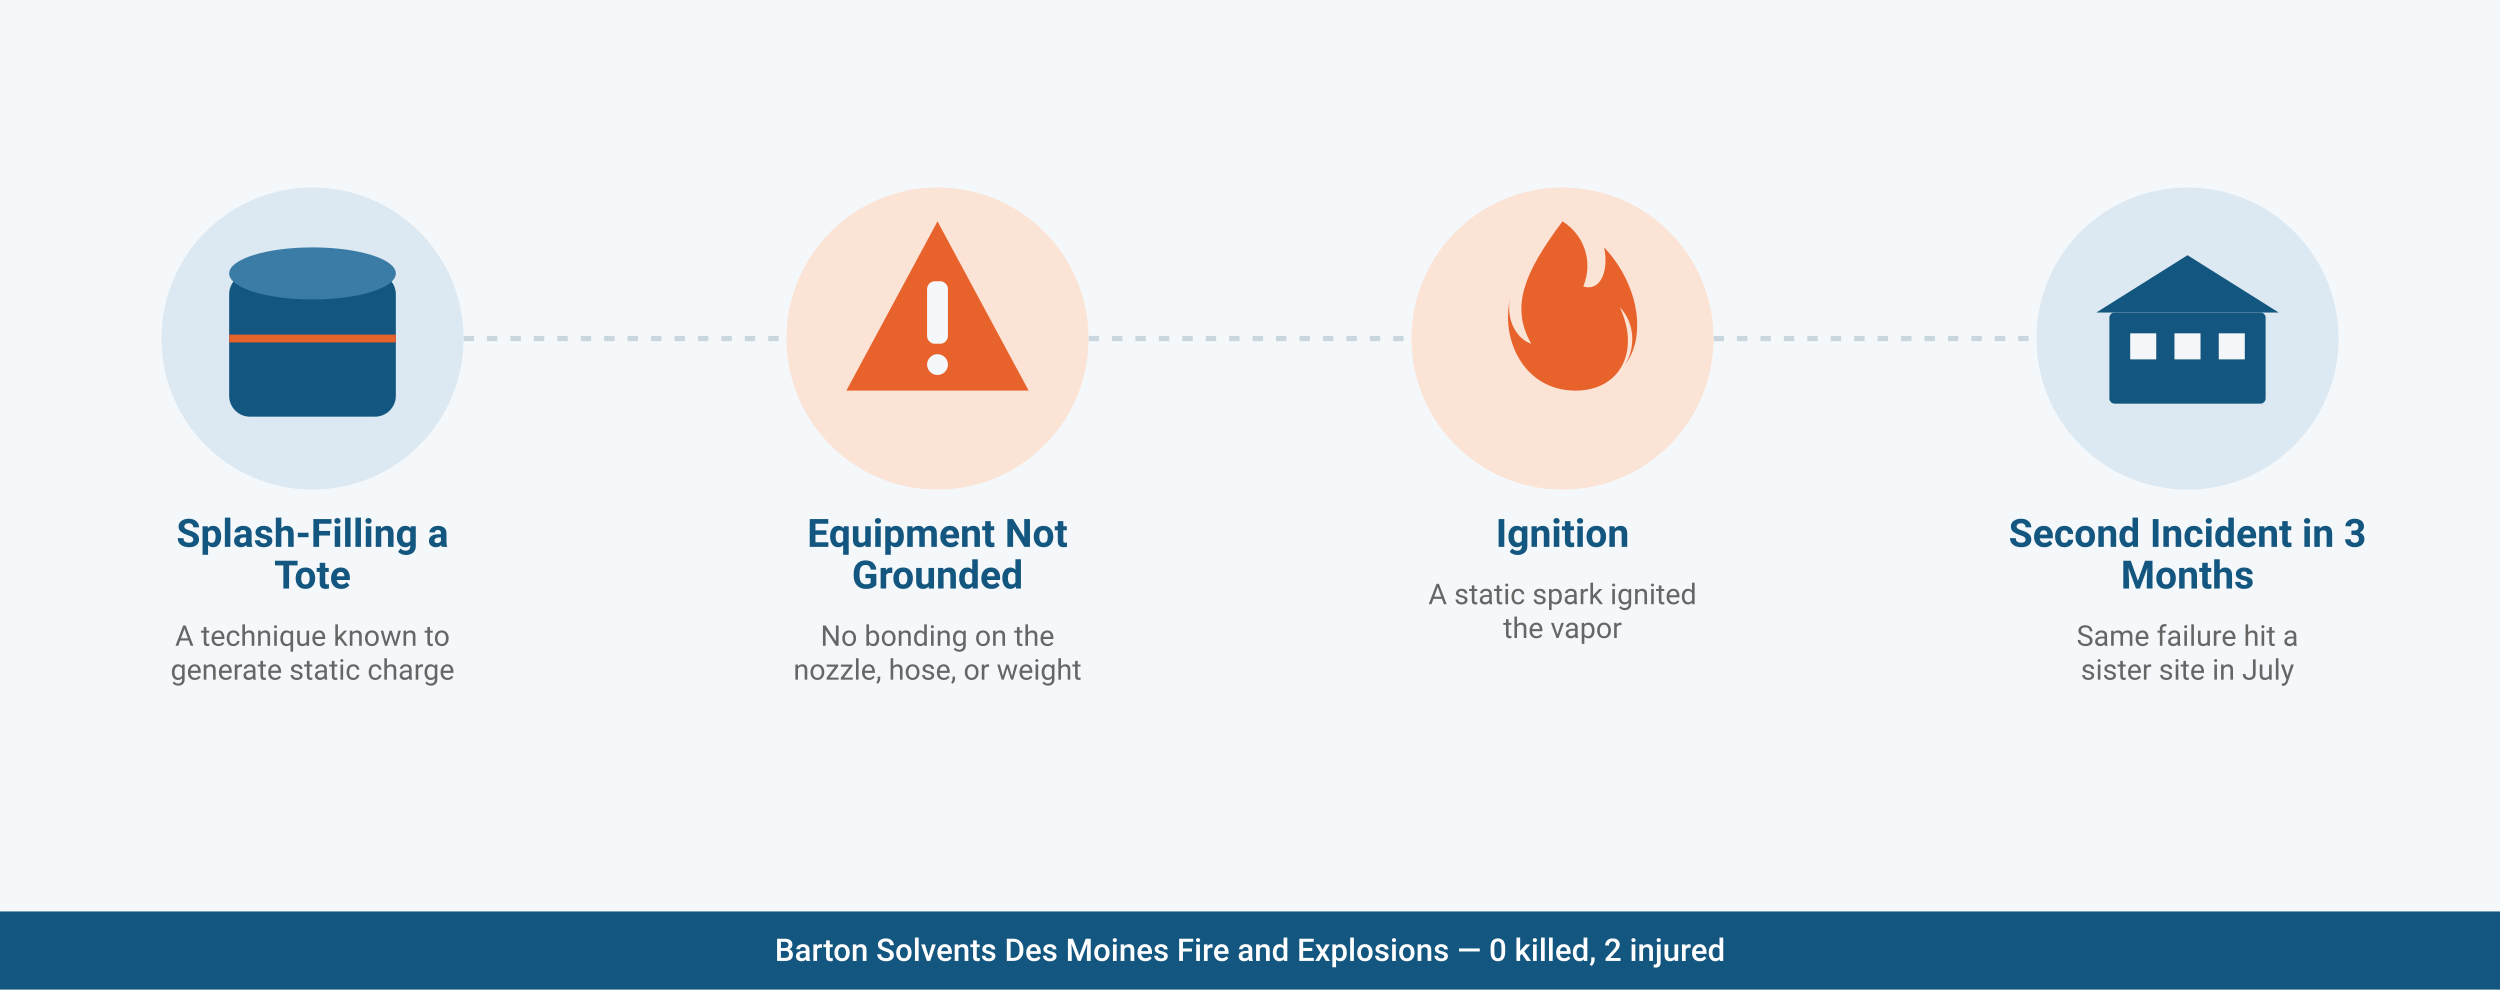
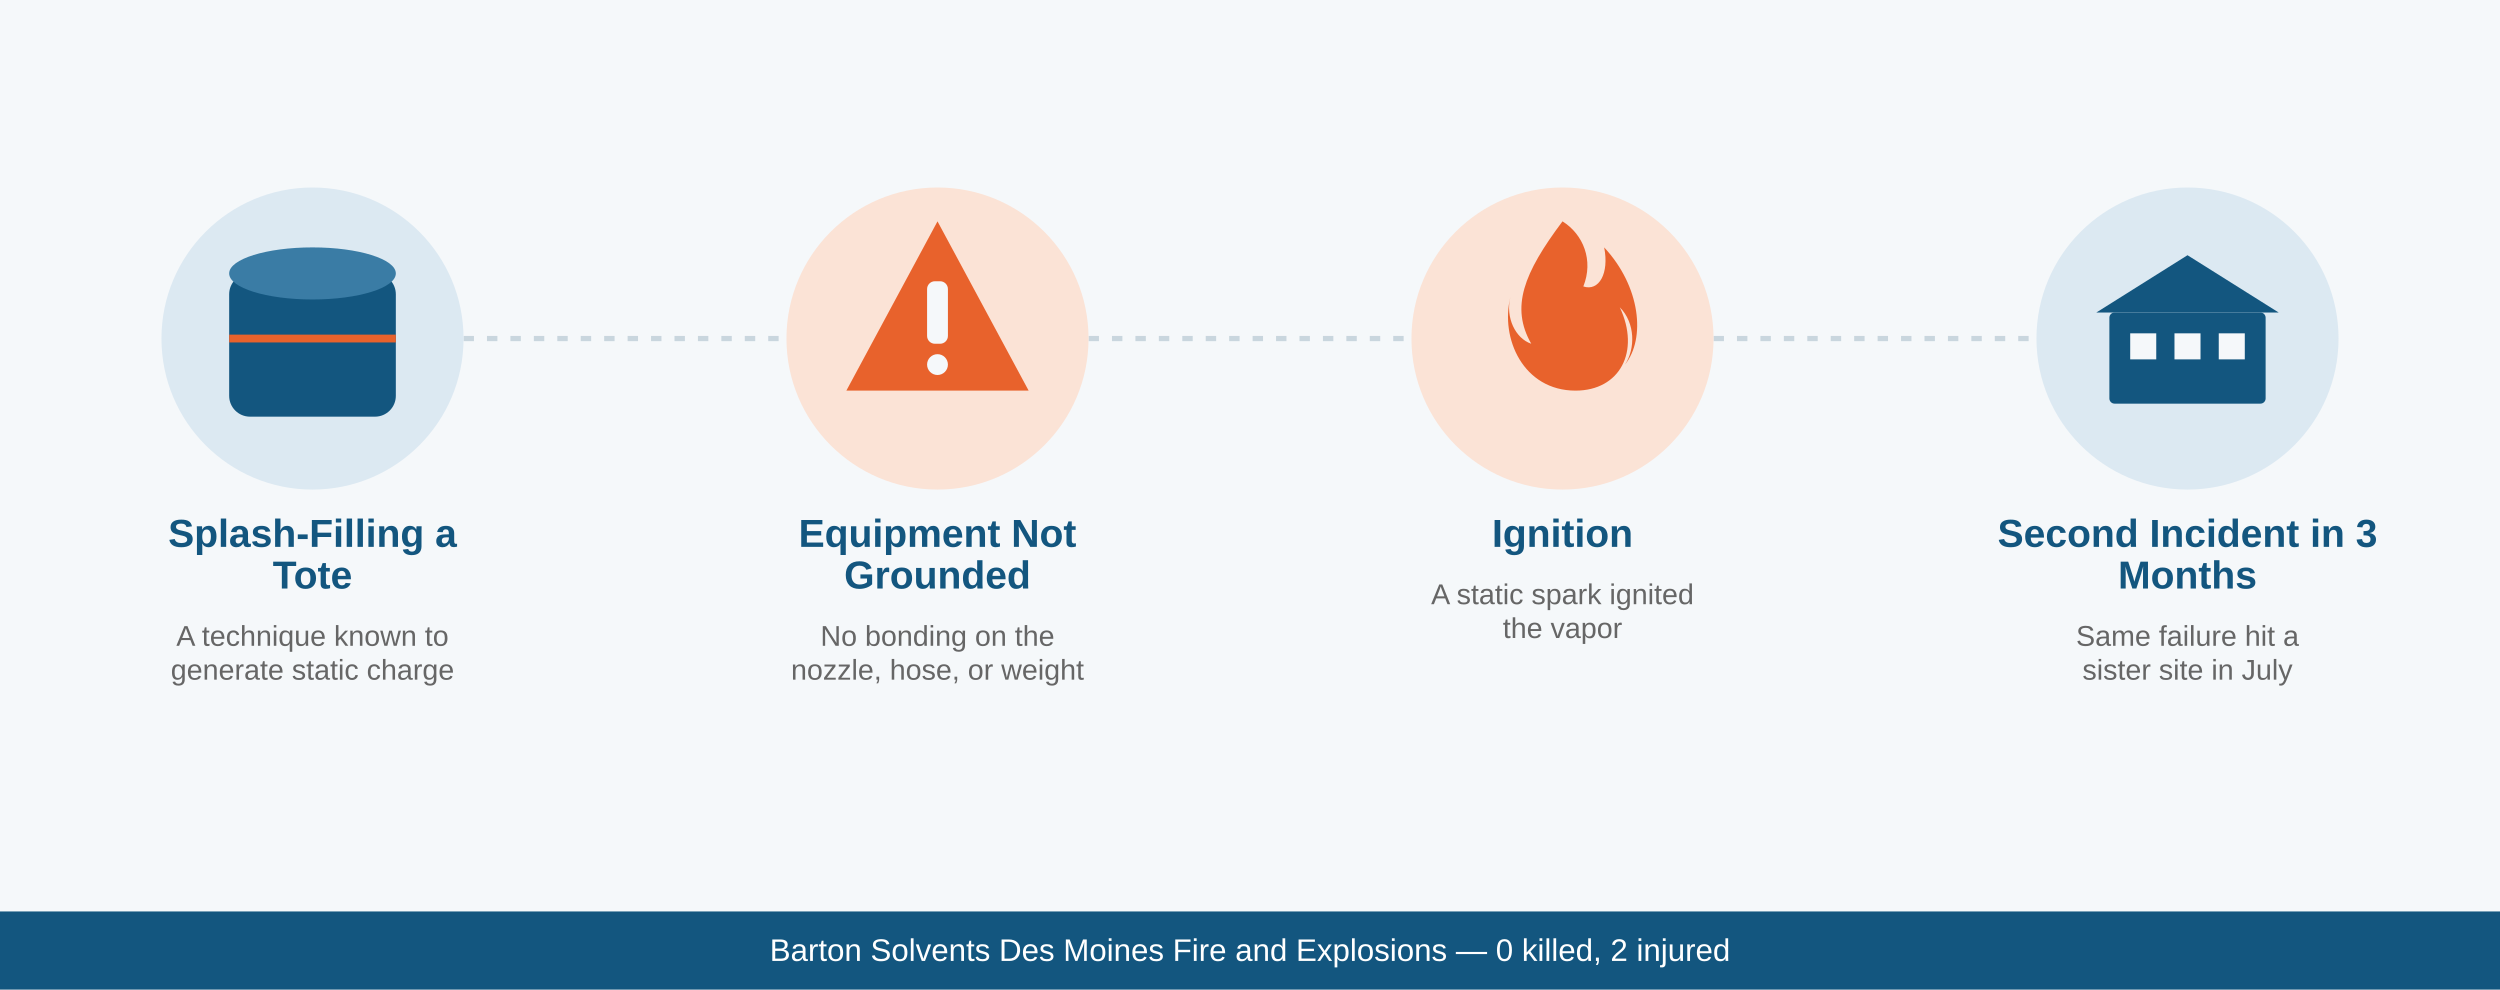
- <svg xmlns="http://www.w3.org/2000/svg" viewBox="0 0 960 380" font-family="-apple-system, 'Segoe UI', Roboto, Arial, sans-serif">
+ <svg xmlns="http://www.w3.org/2000/svg" viewBox="0 0 960 380" font-family="Arial, sans-serif">
  <defs>
    <style>
-       .label { font-family: -apple-system, 'Segoe UI', Roboto, Arial, sans-serif; font-weight: 700; font-size: 15px; fill: #13567F; }
-       .sublabel { font-family: -apple-system, 'Segoe UI', Roboto, Arial, sans-serif; font-size: 11px; fill: #666; }
+       .label { font-family: Arial, sans-serif; font-weight: 700; font-size: 15px; fill: #13567F; }
+       .sublabel { font-family: Arial, sans-serif; font-size: 11px; fill: #666; }
      .arrow { stroke: #C9D6DE; stroke-width: 2; fill: none; }
    </style>
  </defs>
  <rect width="960" height="380" fill="#F5F8FA" />
  <line x1="178" y1="130" x2="302" y2="130" class="arrow" stroke-dasharray="4 5" />
  <line x1="418" y1="130" x2="542" y2="130" class="arrow" stroke-dasharray="4 5" />
  <line x1="658" y1="130" x2="782" y2="130" class="arrow" stroke-dasharray="4 5" />
  <g transform="translate(60,50)">
    <circle cx="60" cy="80" r="58" fill="#DCE9F2" />
    <rect x="28" y="55" width="64" height="55" rx="8" fill="#13567F" />
    <ellipse cx="60" cy="55" rx="32" ry="10" fill="#3A7CA5" />
    <line x1="28" y1="80" x2="92" y2="80" stroke="#E8622C" stroke-width="3" />
    <text x="60" y="160" text-anchor="middle" class="label">Splash-Filling a</text>
    <text x="60" y="176" text-anchor="middle" class="label">Tote</text>
    <text x="60" y="198" text-anchor="middle" class="sublabel">A technique known to</text>
    <text x="60" y="211" text-anchor="middle" class="sublabel">generate static charge</text>
  </g>
  <g transform="translate(300,50)">
    <circle cx="60" cy="80" r="58" fill="#FBE3D6" />
    <path d="M60,35 L95,100 L25,100 Z" fill="#E8622C" />
    <rect x="56" y="58" width="8" height="24" rx="3" fill="#F5F8FA" />
    <circle cx="60" cy="90" r="4" fill="#F5F8FA" />
    <text x="60" y="160" text-anchor="middle" class="label">Equipment Not</text>
    <text x="60" y="176" text-anchor="middle" class="label">Grounded</text>
    <text x="60" y="198" text-anchor="middle" class="sublabel">No bonding on the</text>
    <text x="60" y="211" text-anchor="middle" class="sublabel">nozzle, hose, or weight</text>
  </g>
  <g transform="translate(540,50)">
    <circle cx="60" cy="80" r="58" fill="#FBE3D6" />
    <path d="M60,35 C45,55 40,68 48,82 C42,80 38,72 40,64 C36,80 45,100 65,100 C82,100 90,85 82,68 C88,74 88,84 84,90 C92,80 90,60 76,45 C78,55 74,62 68,60 C72,50 68,40 60,35 Z" fill="#E8622C" />
    <text x="60" y="160" text-anchor="middle" class="label">Ignition</text>
    <text x="60" y="182" text-anchor="middle" class="sublabel">A static spark ignited</text>
    <text x="60" y="195" text-anchor="middle" class="sublabel">the vapor</text>
  </g>
  <g transform="translate(780,50)">
    <circle cx="60" cy="80" r="58" fill="#DCE9F2" />
    <rect x="30" y="70" width="60" height="35" rx="2" fill="#13567F" />
    <rect x="38" y="78" width="10" height="10" fill="#F5F8FA" />
    <rect x="55" y="78" width="10" height="10" fill="#F5F8FA" />
    <rect x="72" y="78" width="10" height="10" fill="#F5F8FA" />
    <path d="M25,70 L60,48 L95,70 Z" fill="#13567F" />
    <text x="60" y="160" text-anchor="middle" class="label">Second Incident in 3</text>
    <text x="60" y="176" text-anchor="middle" class="label">Months</text>
    <text x="60" y="198" text-anchor="middle" class="sublabel">Same failure hit a</text>
    <text x="60" y="211" text-anchor="middle" class="sublabel">sister site in July</text>
  </g>
  <rect x="0" y="350" width="960" height="30" fill="#13567F" />
-   <text x="480" y="369" text-anchor="middle" fill="#fff" font-size="12" font-family="-apple-system, 'Segoe UI', Roboto, Arial, sans-serif" font-weight="500">Barton Solvents Des Moines Fire and Explosions — 0 killed, 2 injured</text>
+   <text x="480" y="369" text-anchor="middle" fill="#fff" font-size="12" font-family="Arial, sans-serif" font-weight="500">Barton Solvents Des Moines Fire and Explosions — 0 killed, 2 injured</text>
</svg>
